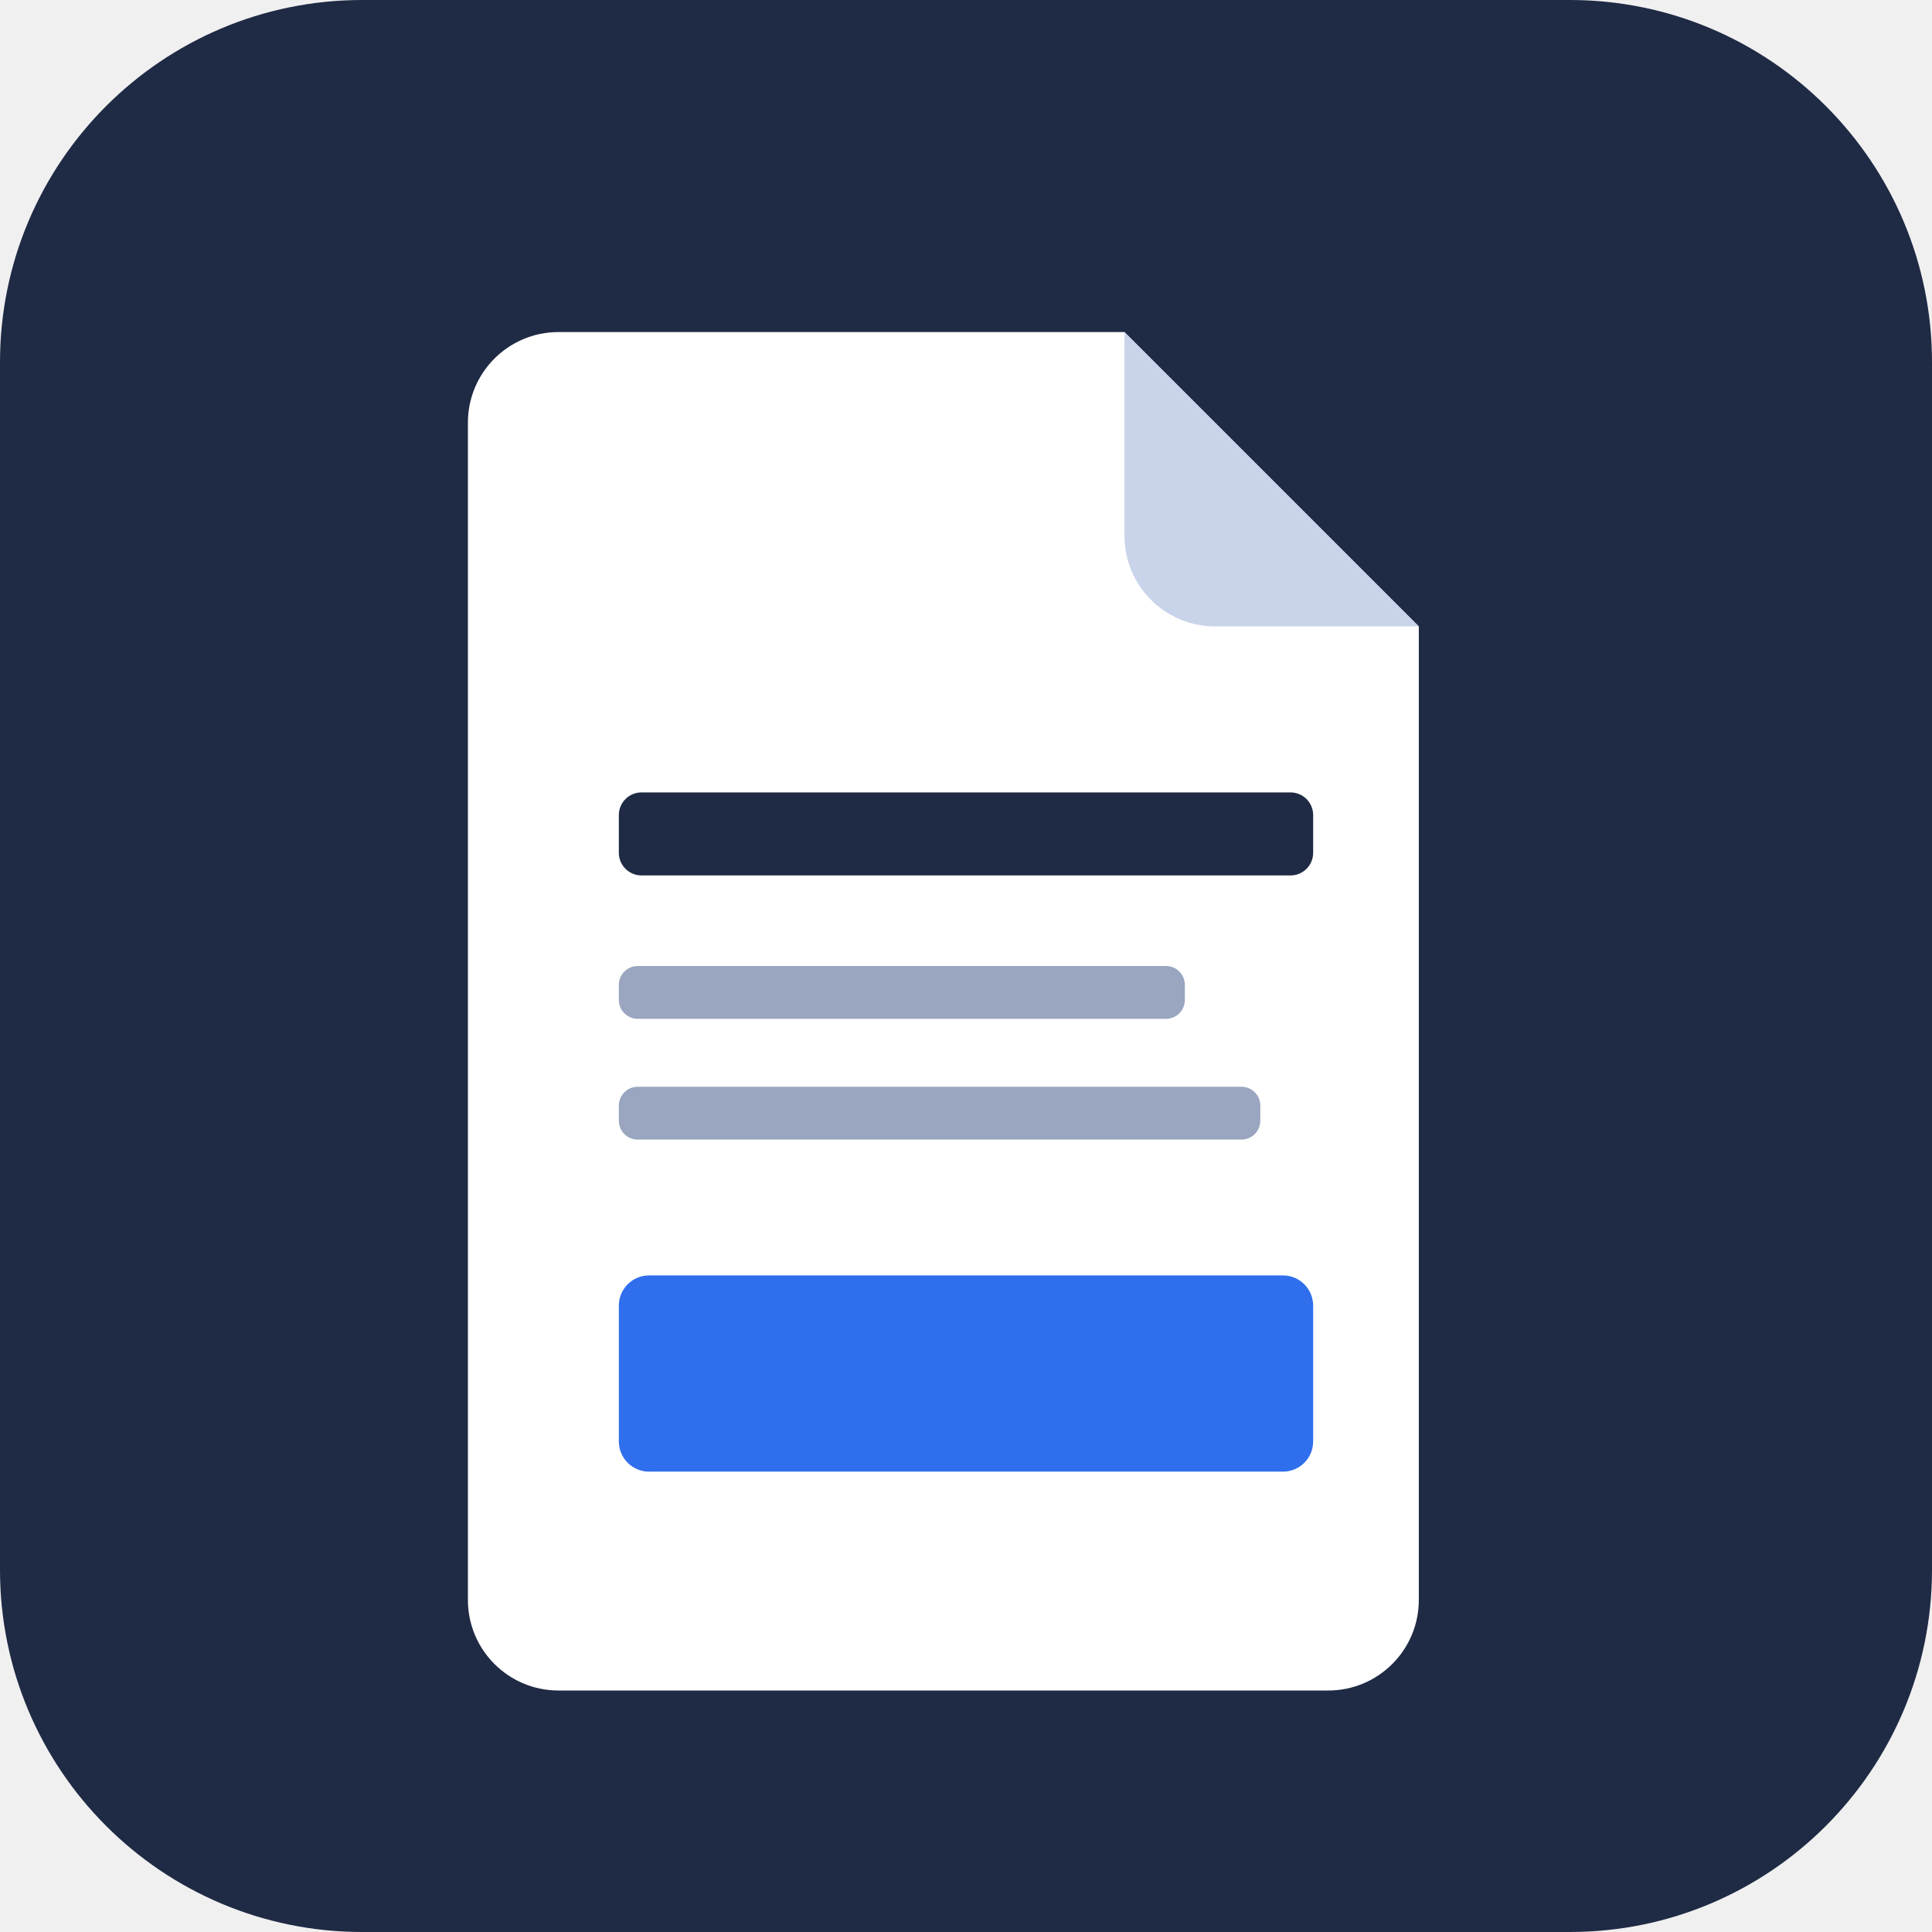
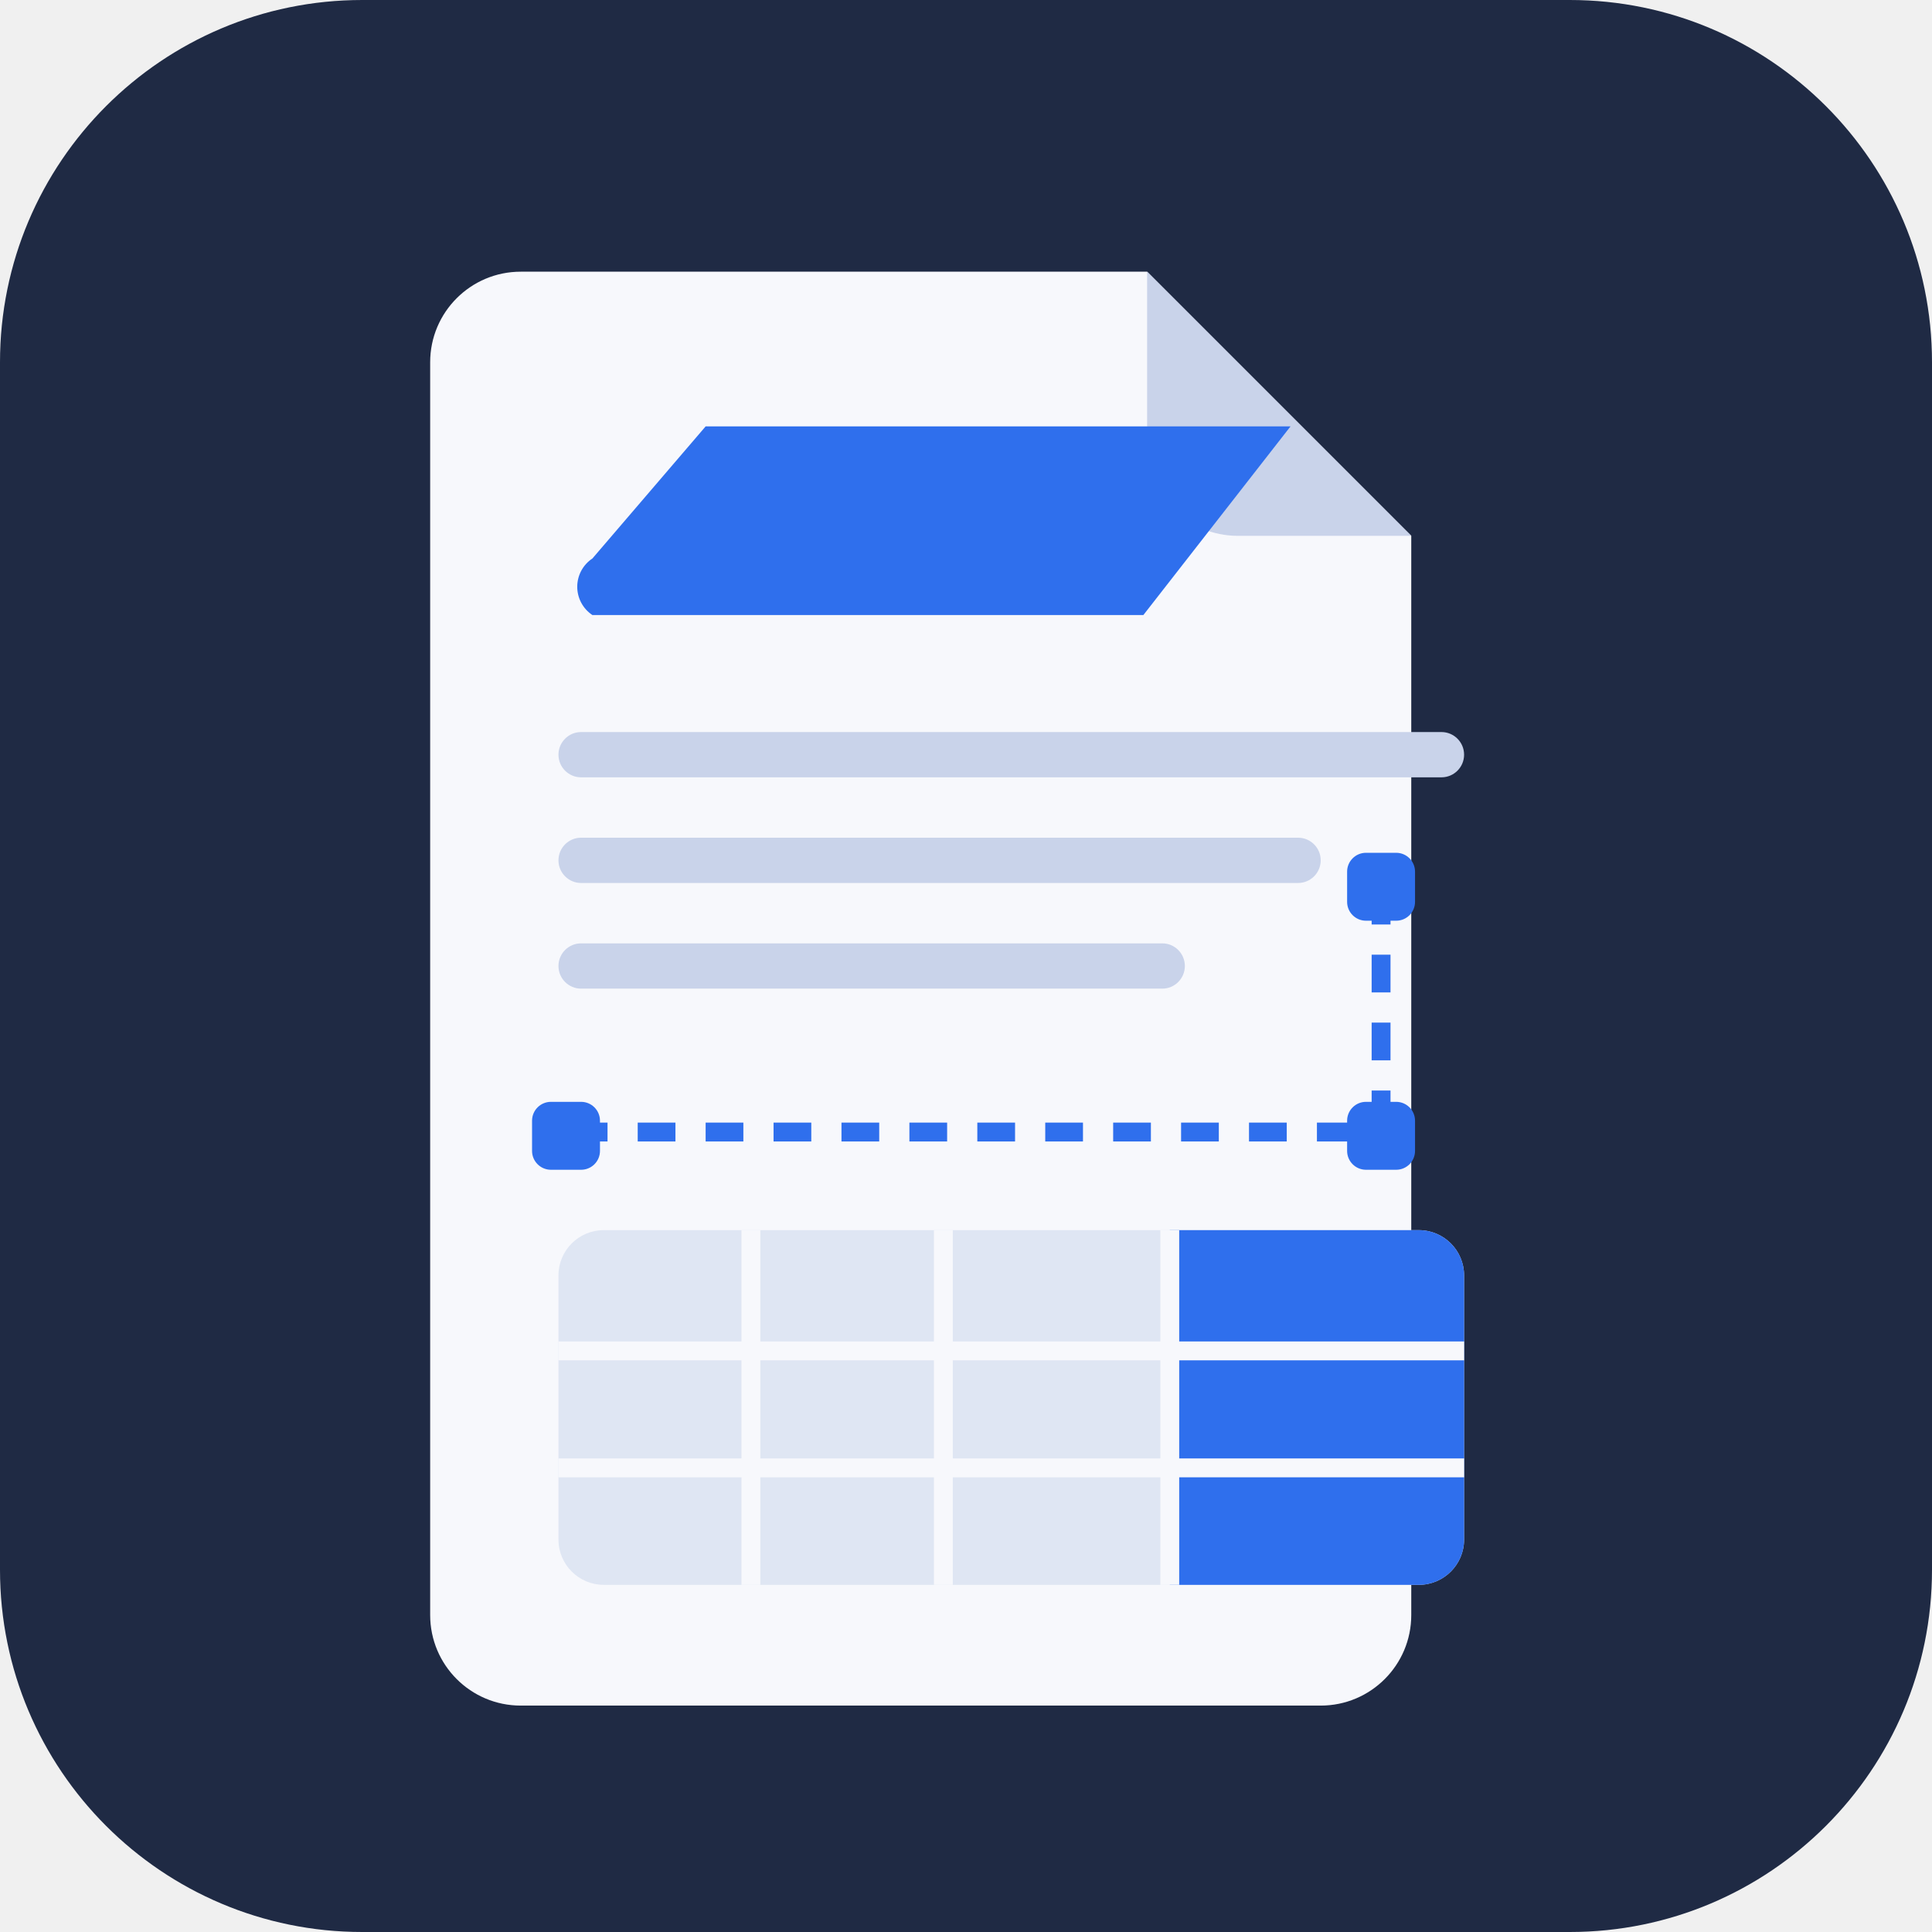
<svg xmlns="http://www.w3.org/2000/svg" viewBox="0 0 512 512">
  <rect width="512" height="512" rx="96" fill="#1f2a44" />
-   <path d="M148 88h150l78 78v258a24 24 0 0 1-24 24H148a24 24 0 0 1-24-24V112a24 24 0 0 1 24-24z" fill="#fff" />
-   <path d="M298 88v54a24 24 0 0 0 24 24h54z" fill="#c9d3ea" />
-   <rect x="164" y="210" width="184" height="22" rx="6" fill="#1f2a44" />
-   <rect x="164" y="256" width="150" height="14" rx="5" fill="#9aa6c0" />
-   <rect x="164" y="288" width="170" height="14" rx="5" fill="#9aa6c0" />
-   <rect x="164" y="338" width="184" height="52" rx="8" fill="#2f6fed" />
+   <path d="M138 72h166l70 70v286a24 24 0 0 1-24 24H138a24 24 0 0 1-24-24V96a24 24 0 0 1 24-24Z" fill="#f7f8fc" />
+   <path d="M304 72v46a24 24 0 0 0 24 24h46z" fill="#c9d3ea" />
+   <path d="m157 148 30-35h155l-39 50H157a9 9 0 0 1 0-15Z" fill="#2f6fed" />
+   <rect x="148" y="194" width="240" height="12" rx="6" fill="#c9d3ea" />
+   <rect x="148" y="222" width="202" height="12" rx="6" fill="#c9d3ea" />
+   <rect x="148" y="250" width="166" height="12" rx="6" fill="#c9d3ea" />
+   <path d="M151 300h215v-64" fill="none" stroke="#2f6fed" stroke-width="5" stroke-dasharray="10 8" />
+   <rect x="141" y="292" width="18" height="18" rx="5" fill="#2f6fed" />
+   <rect x="357" y="292" width="18" height="18" rx="5" fill="#2f6fed" />
+   <rect x="357" y="226" width="18" height="18" rx="5" fill="#2f6fed" />
+   <rect x="148" y="326" width="240" height="94" rx="12" fill="#dfe6f3" />
+   <path d="M310 326h66a12 12 0 0 1 12 12v70a12 12 0 0 1-12 12h-66z" fill="#2f6fed" />
+   <path d="M148 358h240M148 389h240M199 326v94M250 326v94M310 326v94" stroke="#f7f8fc" stroke-width="5" />
</svg>
